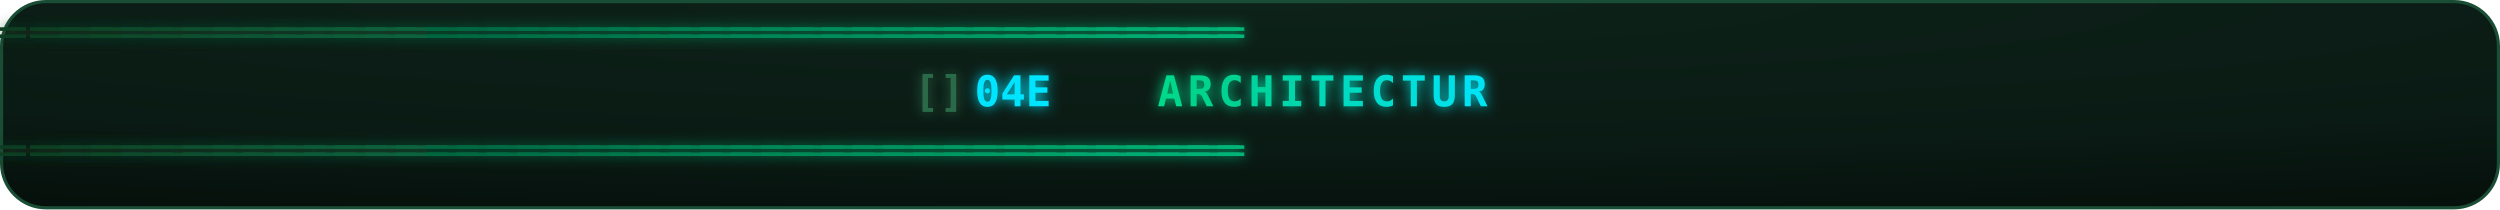
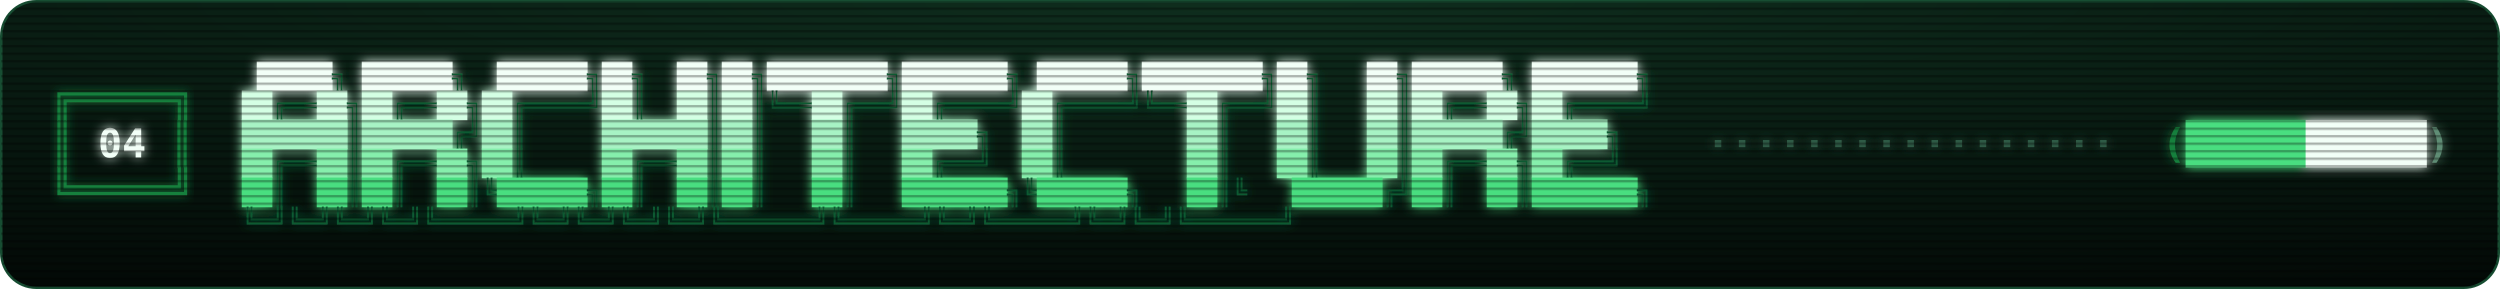
- <svg xmlns="http://www.w3.org/2000/svg" width="788" height="66" viewBox="0 0 788 66">
+ <svg xmlns="http://www.w3.org/2000/svg" width="1000" height="115.6" viewBox="0 0 1000 115.6">
  <defs>
-     <radialGradient id="bg" cx="0.5" cy="0" r="1.2">
-       <stop offset="0" stop-color="#0d2219" />
-       <stop offset="0.6" stop-color="#0a1a14" />
-       <stop offset="1" stop-color="#050d09" />
+     <radialGradient id="bg" cx="0.5" cy="0" r="1.1">
+       <stop offset="0" stop-color="#0f2e1e" />
+       <stop offset="0.6" stop-color="#07170f" />
+       <stop offset="1" stop-color="#030906" />
    </radialGradient>
+     <pattern id="scan" width="4" height="3" patternUnits="userSpaceOnUse">
+       <rect width="4" height="1" fill="#000" opacity="0.28" />
+     </pattern>
    <filter id="glow" x="-5%" y="-20%" width="110%" height="140%">
-       <feGaussianBlur stdDeviation="2" result="b" />
+       <feGaussianBlur stdDeviation="2.2" result="b" />
      <feMerge>
        <feMergeNode in="b" />
        <feMergeNode in="SourceGraphic" />
      </feMerge>
    </filter>
  </defs>
-   <rect x="0.5" y="0.5" width="787" height="65" rx="14" fill="url(#bg)" stroke="#1a4d35" />
-   <g font-family="Menlo,Consolas,'DejaVu Sans Mono','Liberation Mono','Courier New',monospace" font-size="13.4" font-weight="700" filter="url(#glow)">
-     <text y="14.9">
-       <tspan x="0.0" fill="#0a3d22">═</tspan>
-       <tspan x="9.6 758.4" fill="#0a4024">══</tspan>
-       <tspan x="19.2 748.8" fill="#0a4326">══</tspan>
-       <tspan x="28.8 739.2" fill="#094628">══</tspan>
-       <tspan x="38.4 729.6" fill="#09492a">══</tspan>
-       <tspan x="48.0 720.0" fill="#094c2c">══</tspan>
-       <tspan x="57.6 710.4" fill="#084f2f">══</tspan>
-       <tspan x="67.2 700.8" fill="#085231">══</tspan>
-       <tspan x="76.8 691.2" fill="#085533">══</tspan>
-       <tspan x="86.4 681.6" fill="#085835">══</tspan>
-       <tspan x="96.0 672.0" fill="#085a37">══</tspan>
-       <tspan x="105.6 662.4" fill="#075d39">══</tspan>
-       <tspan x="115.2 652.8" fill="#07603b">══</tspan>
-       <tspan x="124.8 643.2" fill="#07633d">══</tspan>
-       <tspan x="134.4 633.6" fill="#06663f">══</tspan>
-       <tspan x="144.0 624.0" fill="#066942">══</tspan>
-       <tspan x="153.6 614.4" fill="#066c44">══</tspan>
-       <tspan x="163.2 604.8" fill="#066f46">══</tspan>
-       <tspan x="172.8 595.2" fill="#067248">══</tspan>
-       <tspan x="182.4 585.6" fill="#05754a">══</tspan>
-       <tspan x="192.0 576.0" fill="#05784c">══</tspan>
-       <tspan x="201.6 566.4" fill="#057b4e">══</tspan>
-       <tspan x="211.2 556.8" fill="#047e50">══</tspan>
-       <tspan x="220.8 547.2" fill="#048152">══</tspan>
-       <tspan x="230.4 537.6" fill="#048454">══</tspan>
-       <tspan x="240.0 528.0" fill="#048756">══</tspan>
-       <tspan x="249.6 518.4" fill="#048a59">══</tspan>
-       <tspan x="259.2 508.8" fill="#038d5b">══</tspan>
-       <tspan x="268.8 499.2" fill="#03905d">══</tspan>
-       <tspan x="278.4 489.6" fill="#03935f">══</tspan>
-       <tspan x="288.0 480.0" fill="#029661">══</tspan>
-       <tspan x="297.6 470.4" fill="#029863">══</tspan>
-       <tspan x="307.2 460.8" fill="#029b65">══</tspan>
-       <tspan x="316.8 451.2" fill="#029e67">══</tspan>
-       <tspan x="326.4 441.6" fill="#02a169">══</tspan>
-       <tspan x="336.0 432.0" fill="#01a46c">══</tspan>
-       <tspan x="345.6 422.4" fill="#01a76e">══</tspan>
-       <tspan x="355.2 412.8" fill="#01aa70">══</tspan>
-       <tspan x="364.8 403.2" fill="#00ad72">══</tspan>
-       <tspan x="374.4 393.6" fill="#00b074">══</tspan>
-       <tspan x="384.0" fill="#00b376">═</tspan>
-     </text>
-     <text y="33.5">
-       <tspan x="288.0 336.0" fill="#2a6b4a">[]</tspan>
-       <tspan x="307.2 316.8 470.4" fill="#00e5ff">04E</tspan>
-       <tspan x="364.8" fill="#00d88b">A</tspan>
-       <tspan x="374.4" fill="#00d38c">R</tspan>
-       <tspan x="384.0" fill="#00d292">C</tspan>
-       <tspan x="393.6" fill="#00d49e">H</tspan>
-       <tspan x="403.2" fill="#00d6aa">I</tspan>
-       <tspan x="412.8" fill="#00d8b6">T</tspan>
-       <tspan x="422.4" fill="#00dac2">E</tspan>
-       <tspan x="432.0" fill="#00ddcf">C</tspan>
-       <tspan x="441.6" fill="#00dfdb">T</tspan>
-       <tspan x="451.2" fill="#00e1e7">U</tspan>
-       <tspan x="460.8" fill="#00e3f3">R</tspan>
-     </text>
-     <text y="52.1">
-       <tspan x="0.0" fill="#0a3d22">═</tspan>
-       <tspan x="9.6 758.4" fill="#0a4024">══</tspan>
-       <tspan x="19.2 748.8" fill="#0a4326">══</tspan>
-       <tspan x="28.8 739.2" fill="#094628">══</tspan>
-       <tspan x="38.4 729.6" fill="#09492a">══</tspan>
-       <tspan x="48.0 720.0" fill="#094c2c">══</tspan>
-       <tspan x="57.6 710.4" fill="#084f2f">══</tspan>
-       <tspan x="67.2 700.8" fill="#085231">══</tspan>
-       <tspan x="76.8 691.2" fill="#085533">══</tspan>
-       <tspan x="86.4 681.6" fill="#085835">══</tspan>
-       <tspan x="96.0 672.0" fill="#085a37">══</tspan>
-       <tspan x="105.6 662.4" fill="#075d39">══</tspan>
-       <tspan x="115.2 652.8" fill="#07603b">══</tspan>
-       <tspan x="124.8 643.2" fill="#07633d">══</tspan>
-       <tspan x="134.4 633.6" fill="#06663f">══</tspan>
-       <tspan x="144.0 624.0" fill="#066942">══</tspan>
-       <tspan x="153.6 614.4" fill="#066c44">══</tspan>
-       <tspan x="163.2 604.8" fill="#066f46">══</tspan>
-       <tspan x="172.8 595.2" fill="#067248">══</tspan>
-       <tspan x="182.4 585.6" fill="#05754a">══</tspan>
-       <tspan x="192.0 576.0" fill="#05784c">══</tspan>
-       <tspan x="201.6 566.4" fill="#057b4e">══</tspan>
-       <tspan x="211.2 556.8" fill="#047e50">══</tspan>
-       <tspan x="220.8 547.2" fill="#048152">══</tspan>
-       <tspan x="230.4 537.6" fill="#048454">══</tspan>
-       <tspan x="240.0 528.0" fill="#048756">══</tspan>
-       <tspan x="249.6 518.4" fill="#048a59">══</tspan>
-       <tspan x="259.2 508.8" fill="#038d5b">══</tspan>
-       <tspan x="268.8 499.2" fill="#03905d">══</tspan>
-       <tspan x="278.4 489.6" fill="#03935f">══</tspan>
-       <tspan x="288.0 480.0" fill="#029661">══</tspan>
-       <tspan x="297.6 470.4" fill="#029863">══</tspan>
-       <tspan x="307.2 460.8" fill="#029b65">══</tspan>
-       <tspan x="316.8 451.2" fill="#029e67">══</tspan>
-       <tspan x="326.4 441.6" fill="#02a169">══</tspan>
-       <tspan x="336.0 432.0" fill="#01a46c">══</tspan>
-       <tspan x="345.6 422.4" fill="#01a76e">══</tspan>
-       <tspan x="355.2 412.8" fill="#01aa70">══</tspan>
-       <tspan x="364.8 403.2" fill="#00ad72">══</tspan>
-       <tspan x="374.4 393.6" fill="#00b074">══</tspan>
-       <tspan x="384.0" fill="#00b376">═</tspan>
+   <rect x="0.5" y="0.5" width="999" height="114.6" rx="14" fill="url(#bg)" stroke="#174d32" />
+   <g font-family="Menlo,Consolas,'DejaVu Sans Mono','Liberation Mono','Courier New',monospace" font-size="16" font-weight="700" filter="url(#glow)">
+     <text y="44.4">
+       <tspan x="20 29.6 39.2 48.8 58.4 68" fill="#15803d">╔════╗</tspan>
+     </text>
+     <text y="63.0">
+       <tspan x="20" fill="#15803d">║</tspan>
+       <tspan x="39.2 48.8" fill="#f2fff7">04</tspan>
+       <tspan x="68" fill="#15803d">║</tspan>
+     </text>
+     <text y="81.6">
+       <tspan x="20 29.6 39.2 48.8 58.4 68" fill="#15803d">╚════╝</tspan>
    </text>
  </g>
+   <g font-family="Menlo,Consolas,'DejaVu Sans Mono','Liberation Mono','Courier New',monospace" font-size="10" font-weight="700" filter="url(#glow)">
+     <text y="34.0">
+       <tspan x="102.8 108.8 114.8 120.8 126.8" fill="#f2fff7">█████</tspan>
+       <tspan x="132.8" fill="#0f5a32">╗</tspan>
+       <tspan x="144.8 150.8 156.8 162.8 168.8 174.8" fill="#f2fff7">██████</tspan>
+       <tspan x="180.8" fill="#0f5a32">╗</tspan>
+       <tspan x="198.8 204.8 210.8 216.8 222.8 228.8" fill="#f2fff7">██████</tspan>
+       <tspan x="234.8" fill="#0f5a32">╗</tspan>
+       <tspan x="240.8 246.8" fill="#f2fff7">██</tspan>
+       <tspan x="252.8" fill="#0f5a32">╗</tspan>
+       <tspan x="270.8 276.8" fill="#f2fff7">██</tspan>
+       <tspan x="282.8" fill="#0f5a32">╗</tspan>
+       <tspan x="288.8 294.8" fill="#f2fff7">██</tspan>
+       <tspan x="300.8" fill="#0f5a32">╗</tspan>
+       <tspan x="306.8 312.8 318.8 324.8 330.8 336.8 342.8 348.8" fill="#f2fff7">████████</tspan>
+       <tspan x="354.8" fill="#0f5a32">╗</tspan>
+       <tspan x="360.8 366.8 372.8 378.8 384.8 390.8 396.8" fill="#f2fff7">███████</tspan>
+       <tspan x="402.8" fill="#0f5a32">╗</tspan>
+       <tspan x="414.8 420.8 426.8 432.8 438.8 444.8" fill="#f2fff7">██████</tspan>
+       <tspan x="450.8" fill="#0f5a32">╗</tspan>
+       <tspan x="456.8 462.8 468.8 474.8 480.8 486.8 492.8 498.8" fill="#f2fff7">████████</tspan>
+       <tspan x="504.8" fill="#0f5a32">╗</tspan>
+       <tspan x="510.8 516.8" fill="#f2fff7">██</tspan>
+       <tspan x="522.8" fill="#0f5a32">╗</tspan>
+       <tspan x="546.8 552.8" fill="#f2fff7">██</tspan>
+       <tspan x="558.8" fill="#0f5a32">╗</tspan>
+       <tspan x="564.8 570.8 576.8 582.8 588.8 594.8" fill="#f2fff7">██████</tspan>
+       <tspan x="600.8" fill="#0f5a32">╗</tspan>
+       <tspan x="612.8 618.8 624.8 630.8 636.8 642.8 648.8" fill="#f2fff7">███████</tspan>
+       <tspan x="654.8" fill="#0f5a32">╗</tspan>
+     </text>
+     <text y="45.6">
+       <tspan x="96.8 102.8" fill="#d4ffe4">██</tspan>
+       <tspan x="108.8 114.8 120.8" fill="#0f5a32">╔══</tspan>
+       <tspan x="126.8 132.8" fill="#d4ffe4">██</tspan>
+       <tspan x="138.8" fill="#0f5a32">╗</tspan>
+       <tspan x="144.8 150.8" fill="#d4ffe4">██</tspan>
+       <tspan x="156.8 162.8 168.8" fill="#0f5a32">╔══</tspan>
+       <tspan x="174.8 180.8" fill="#d4ffe4">██</tspan>
+       <tspan x="186.8" fill="#0f5a32">╗</tspan>
+       <tspan x="192.8 198.8" fill="#d4ffe4">██</tspan>
+       <tspan x="204.8 210.8 216.8 222.8 228.8 234.8" fill="#0f5a32">╔════╝</tspan>
+       <tspan x="240.8 246.8" fill="#d4ffe4">██</tspan>
+       <tspan x="252.8" fill="#0f5a32">║</tspan>
+       <tspan x="270.8 276.8" fill="#d4ffe4">██</tspan>
+       <tspan x="282.8" fill="#0f5a32">║</tspan>
+       <tspan x="288.8 294.8" fill="#d4ffe4">██</tspan>
+       <tspan x="300.8 306.8 312.8 318.8" fill="#0f5a32">║╚══</tspan>
+       <tspan x="324.8 330.8" fill="#d4ffe4">██</tspan>
+       <tspan x="336.8 342.8 348.8 354.8" fill="#0f5a32">╔══╝</tspan>
+       <tspan x="360.8 366.8" fill="#d4ffe4">██</tspan>
+       <tspan x="372.8 378.8 384.8 390.8 396.8 402.8" fill="#0f5a32">╔════╝</tspan>
+       <tspan x="408.8 414.8" fill="#d4ffe4">██</tspan>
+       <tspan x="420.8 426.8 432.8 438.8 444.8 450.8 456.8 462.8 468.8" fill="#0f5a32">╔════╝╚══</tspan>
+       <tspan x="474.8 480.8" fill="#d4ffe4">██</tspan>
+       <tspan x="486.8 492.8 498.8 504.8" fill="#0f5a32">╔══╝</tspan>
+       <tspan x="510.8 516.8" fill="#d4ffe4">██</tspan>
+       <tspan x="522.8" fill="#0f5a32">║</tspan>
+       <tspan x="546.8 552.8" fill="#d4ffe4">██</tspan>
+       <tspan x="558.8" fill="#0f5a32">║</tspan>
+       <tspan x="564.8 570.8" fill="#d4ffe4">██</tspan>
+       <tspan x="576.8 582.8 588.8" fill="#0f5a32">╔══</tspan>
+       <tspan x="594.8 600.8" fill="#d4ffe4">██</tspan>
+       <tspan x="606.8" fill="#0f5a32">╗</tspan>
+       <tspan x="612.8 618.8" fill="#d4ffe4">██</tspan>
+       <tspan x="624.8 630.8 636.8 642.8 648.8 654.8" fill="#0f5a32">╔════╝</tspan>
+     </text>
+     <text y="57.2">
+       <tspan x="96.8 102.8 108.8 114.8 120.8 126.8 132.8" fill="#a7f3c4">███████</tspan>
+       <tspan x="138.8" fill="#0f5a32">║</tspan>
+       <tspan x="144.8 150.8 156.8 162.8 168.8 174.8" fill="#a7f3c4">██████</tspan>
+       <tspan x="180.8 186.8" fill="#0f5a32">╔╝</tspan>
+       <tspan x="192.8 198.8" fill="#a7f3c4">██</tspan>
+       <tspan x="204.8" fill="#0f5a32">║</tspan>
+       <tspan x="240.8 246.8 252.8 258.8 264.8 270.8 276.8" fill="#a7f3c4">███████</tspan>
+       <tspan x="282.8" fill="#0f5a32">║</tspan>
+       <tspan x="288.8 294.8" fill="#a7f3c4">██</tspan>
+       <tspan x="300.8" fill="#0f5a32">║</tspan>
+       <tspan x="324.8 330.8" fill="#a7f3c4">██</tspan>
+       <tspan x="336.8" fill="#0f5a32">║</tspan>
+       <tspan x="360.8 366.8 372.8 378.8 384.8" fill="#a7f3c4">█████</tspan>
+       <tspan x="390.8" fill="#0f5a32">╗</tspan>
+       <tspan x="408.8 414.8" fill="#a7f3c4">██</tspan>
+       <tspan x="420.8" fill="#0f5a32">║</tspan>
+       <tspan x="474.8 480.8" fill="#a7f3c4">██</tspan>
+       <tspan x="486.8" fill="#0f5a32">║</tspan>
+       <tspan x="510.8 516.8" fill="#a7f3c4">██</tspan>
+       <tspan x="522.8" fill="#0f5a32">║</tspan>
+       <tspan x="546.8 552.8" fill="#a7f3c4">██</tspan>
+       <tspan x="558.8" fill="#0f5a32">║</tspan>
+       <tspan x="564.8 570.8 576.8 582.8 588.8 594.8" fill="#a7f3c4">██████</tspan>
+       <tspan x="600.8 606.8" fill="#0f5a32">╔╝</tspan>
+       <tspan x="612.8 618.8 624.8 630.8 636.8" fill="#a7f3c4">█████</tspan>
+       <tspan x="642.8" fill="#0f5a32">╗</tspan>
+     </text>
+     <text y="68.8">
+       <tspan x="96.8 102.8" fill="#86efac">██</tspan>
+       <tspan x="108.8 114.8 120.8" fill="#0f5a32">╔══</tspan>
+       <tspan x="126.8 132.8" fill="#86efac">██</tspan>
+       <tspan x="138.8" fill="#0f5a32">║</tspan>
+       <tspan x="144.8 150.8" fill="#86efac">██</tspan>
+       <tspan x="156.8 162.8 168.8" fill="#0f5a32">╔══</tspan>
+       <tspan x="174.8 180.8" fill="#86efac">██</tspan>
+       <tspan x="186.8" fill="#0f5a32">╗</tspan>
+       <tspan x="192.8 198.8" fill="#86efac">██</tspan>
+       <tspan x="204.8" fill="#0f5a32">║</tspan>
+       <tspan x="240.8 246.8" fill="#86efac">██</tspan>
+       <tspan x="252.8 258.8 264.8" fill="#0f5a32">╔══</tspan>
+       <tspan x="270.8 276.8" fill="#86efac">██</tspan>
+       <tspan x="282.8" fill="#0f5a32">║</tspan>
+       <tspan x="288.8 294.8" fill="#86efac">██</tspan>
+       <tspan x="300.8" fill="#0f5a32">║</tspan>
+       <tspan x="324.8 330.8" fill="#86efac">██</tspan>
+       <tspan x="336.8" fill="#0f5a32">║</tspan>
+       <tspan x="360.8 366.8" fill="#86efac">██</tspan>
+       <tspan x="372.8 378.8 384.8 390.8" fill="#0f5a32">╔══╝</tspan>
+       <tspan x="408.8 414.8" fill="#86efac">██</tspan>
+       <tspan x="420.8" fill="#0f5a32">║</tspan>
+       <tspan x="474.8 480.8" fill="#86efac">██</tspan>
+       <tspan x="486.8" fill="#0f5a32">║</tspan>
+       <tspan x="510.8 516.8" fill="#86efac">██</tspan>
+       <tspan x="522.8" fill="#0f5a32">║</tspan>
+       <tspan x="546.8 552.8" fill="#86efac">██</tspan>
+       <tspan x="558.8" fill="#0f5a32">║</tspan>
+       <tspan x="564.8 570.8" fill="#86efac">██</tspan>
+       <tspan x="576.8 582.8 588.8" fill="#0f5a32">╔══</tspan>
+       <tspan x="594.8 600.8" fill="#86efac">██</tspan>
+       <tspan x="606.8" fill="#0f5a32">╗</tspan>
+       <tspan x="612.8 618.8" fill="#86efac">██</tspan>
+       <tspan x="624.8 630.8 636.8 642.8" fill="#0f5a32">╔══╝</tspan>
+     </text>
+     <text y="80.4">
+       <tspan x="96.8 102.8" fill="#4ade80">██</tspan>
+       <tspan x="108.8" fill="#0f5a32">║</tspan>
+       <tspan x="126.8 132.8" fill="#4ade80">██</tspan>
+       <tspan x="138.8" fill="#0f5a32">║</tspan>
+       <tspan x="144.8 150.8" fill="#4ade80">██</tspan>
+       <tspan x="156.8" fill="#0f5a32">║</tspan>
+       <tspan x="174.8 180.8" fill="#4ade80">██</tspan>
+       <tspan x="186.8 192.8" fill="#0f5a32">║╚</tspan>
+       <tspan x="198.8 204.8 210.8 216.8 222.8 228.8" fill="#4ade80">██████</tspan>
+       <tspan x="234.8" fill="#0f5a32">╗</tspan>
+       <tspan x="240.8 246.8" fill="#4ade80">██</tspan>
+       <tspan x="252.8" fill="#0f5a32">║</tspan>
+       <tspan x="270.8 276.8" fill="#4ade80">██</tspan>
+       <tspan x="282.8" fill="#0f5a32">║</tspan>
+       <tspan x="288.8 294.8" fill="#4ade80">██</tspan>
+       <tspan x="300.8" fill="#0f5a32">║</tspan>
+       <tspan x="324.8 330.8" fill="#4ade80">██</tspan>
+       <tspan x="336.8" fill="#0f5a32">║</tspan>
+       <tspan x="360.8 366.8 372.8 378.8 384.8 390.8 396.8" fill="#4ade80">███████</tspan>
+       <tspan x="402.8 408.8" fill="#0f5a32">╗╚</tspan>
+       <tspan x="414.8 420.8 426.8 432.8 438.8 444.8" fill="#4ade80">██████</tspan>
+       <tspan x="450.8" fill="#0f5a32">╗</tspan>
+       <tspan x="474.8 480.8" fill="#4ade80">██</tspan>
+       <tspan x="486.8 510.8" fill="#0f5a32">║╚</tspan>
+       <tspan x="516.8 522.8 528.8 534.8 540.8 546.8" fill="#4ade80">██████</tspan>
+       <tspan x="552.8 558.8" fill="#0f5a32">╔╝</tspan>
+       <tspan x="564.8 570.8" fill="#4ade80">██</tspan>
+       <tspan x="576.8" fill="#0f5a32">║</tspan>
+       <tspan x="594.8 600.8" fill="#4ade80">██</tspan>
+       <tspan x="606.8" fill="#0f5a32">║</tspan>
+       <tspan x="612.8 618.8 624.8 630.8 636.8 642.8 648.8" fill="#4ade80">███████</tspan>
+       <tspan x="654.8" fill="#0f5a32">╗</tspan>
+     </text>
+     <text y="92.0">
+       <tspan x="96.8 102.8 108.8 126.8 132.8 138.8 144.8 150.8 156.8 174.8 180.8 186.8 198.8 204.8 210.8 216.8 222.8 228.8 234.8 240.8 246.8 252.8 270.8 276.8 282.8 288.8 294.8 300.8 324.8 330.8 336.8 360.8 366.8 372.8 378.8 384.8 390.8 396.8 402.8 414.8 420.8 426.8 432.8 438.8 444.8 450.8 474.8 480.8 486.8 516.8 522.8 528.8 534.8 540.8 546.8 552.8 564.8 570.8 576.8 594.8 600.8 606.8 612.8 618.8 624.8 630.8 636.8 642.8 648.8 654.8" fill="#0f5a32">╚═╝╚═╝╚═╝╚═╝╚═════╝╚═╝╚═╝╚═╝╚═╝╚══════╝╚═════╝╚═╝╚═════╝╚═╝╚═╝╚══════╝</tspan>
+     </text>
+   </g>
+   <g font-family="Menlo,Consolas,'DejaVu Sans Mono','Liberation Mono','Courier New',monospace" font-size="16" font-weight="700" filter="url(#glow)">
+     <text y="63.0">
+       <tspan x="682.4 692 701.6 711.2 720.8 730.4 740 749.6 759.2 768.8 778.4 788 797.6 807.2 816.8 826.4 836" fill="#2e5a44">·················</tspan>
+       <tspan x="864.8" fill="#15803d">(</tspan>
+       <tspan x="874.4 884 893.6 903.2 912.8" fill="#4ade80">█████</tspan>
+       <tspan x="922.4 932 941.6 951.2 960.8" fill="#f2fff7">█████</tspan>
+       <tspan x="970.4" fill="#5f8d75">)</tspan>
+     </text>
+   </g>
+   <rect x="0.5" y="0.5" width="999" height="114.6" rx="14" fill="url(#scan)" />
</svg>
